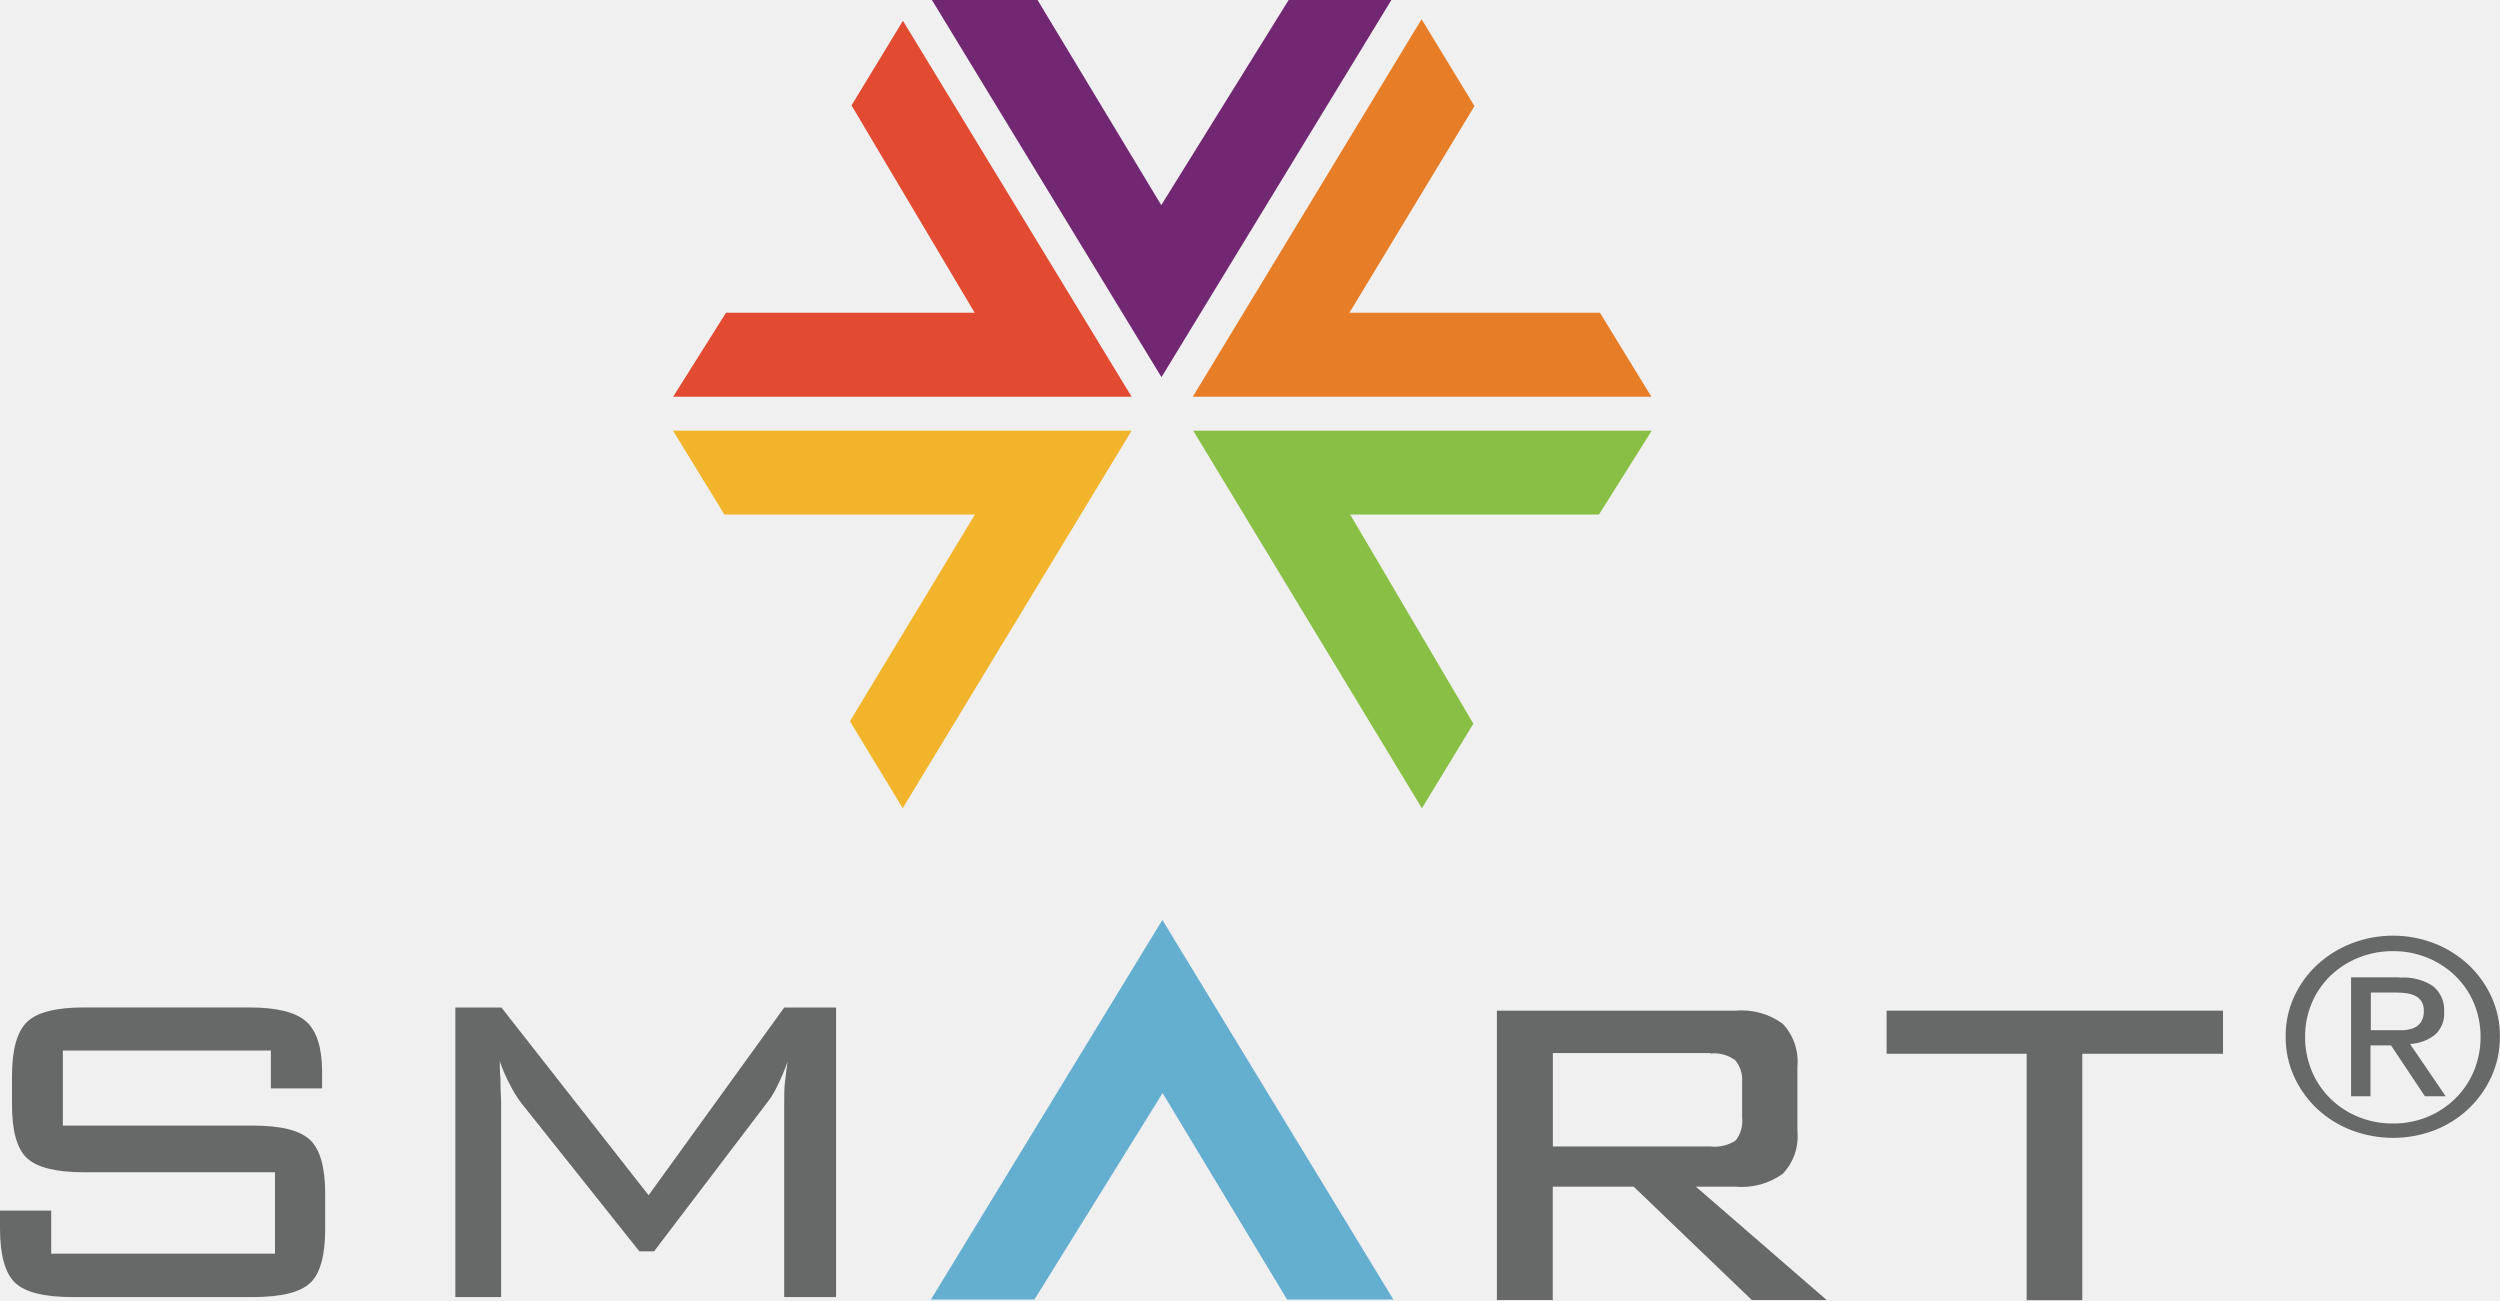
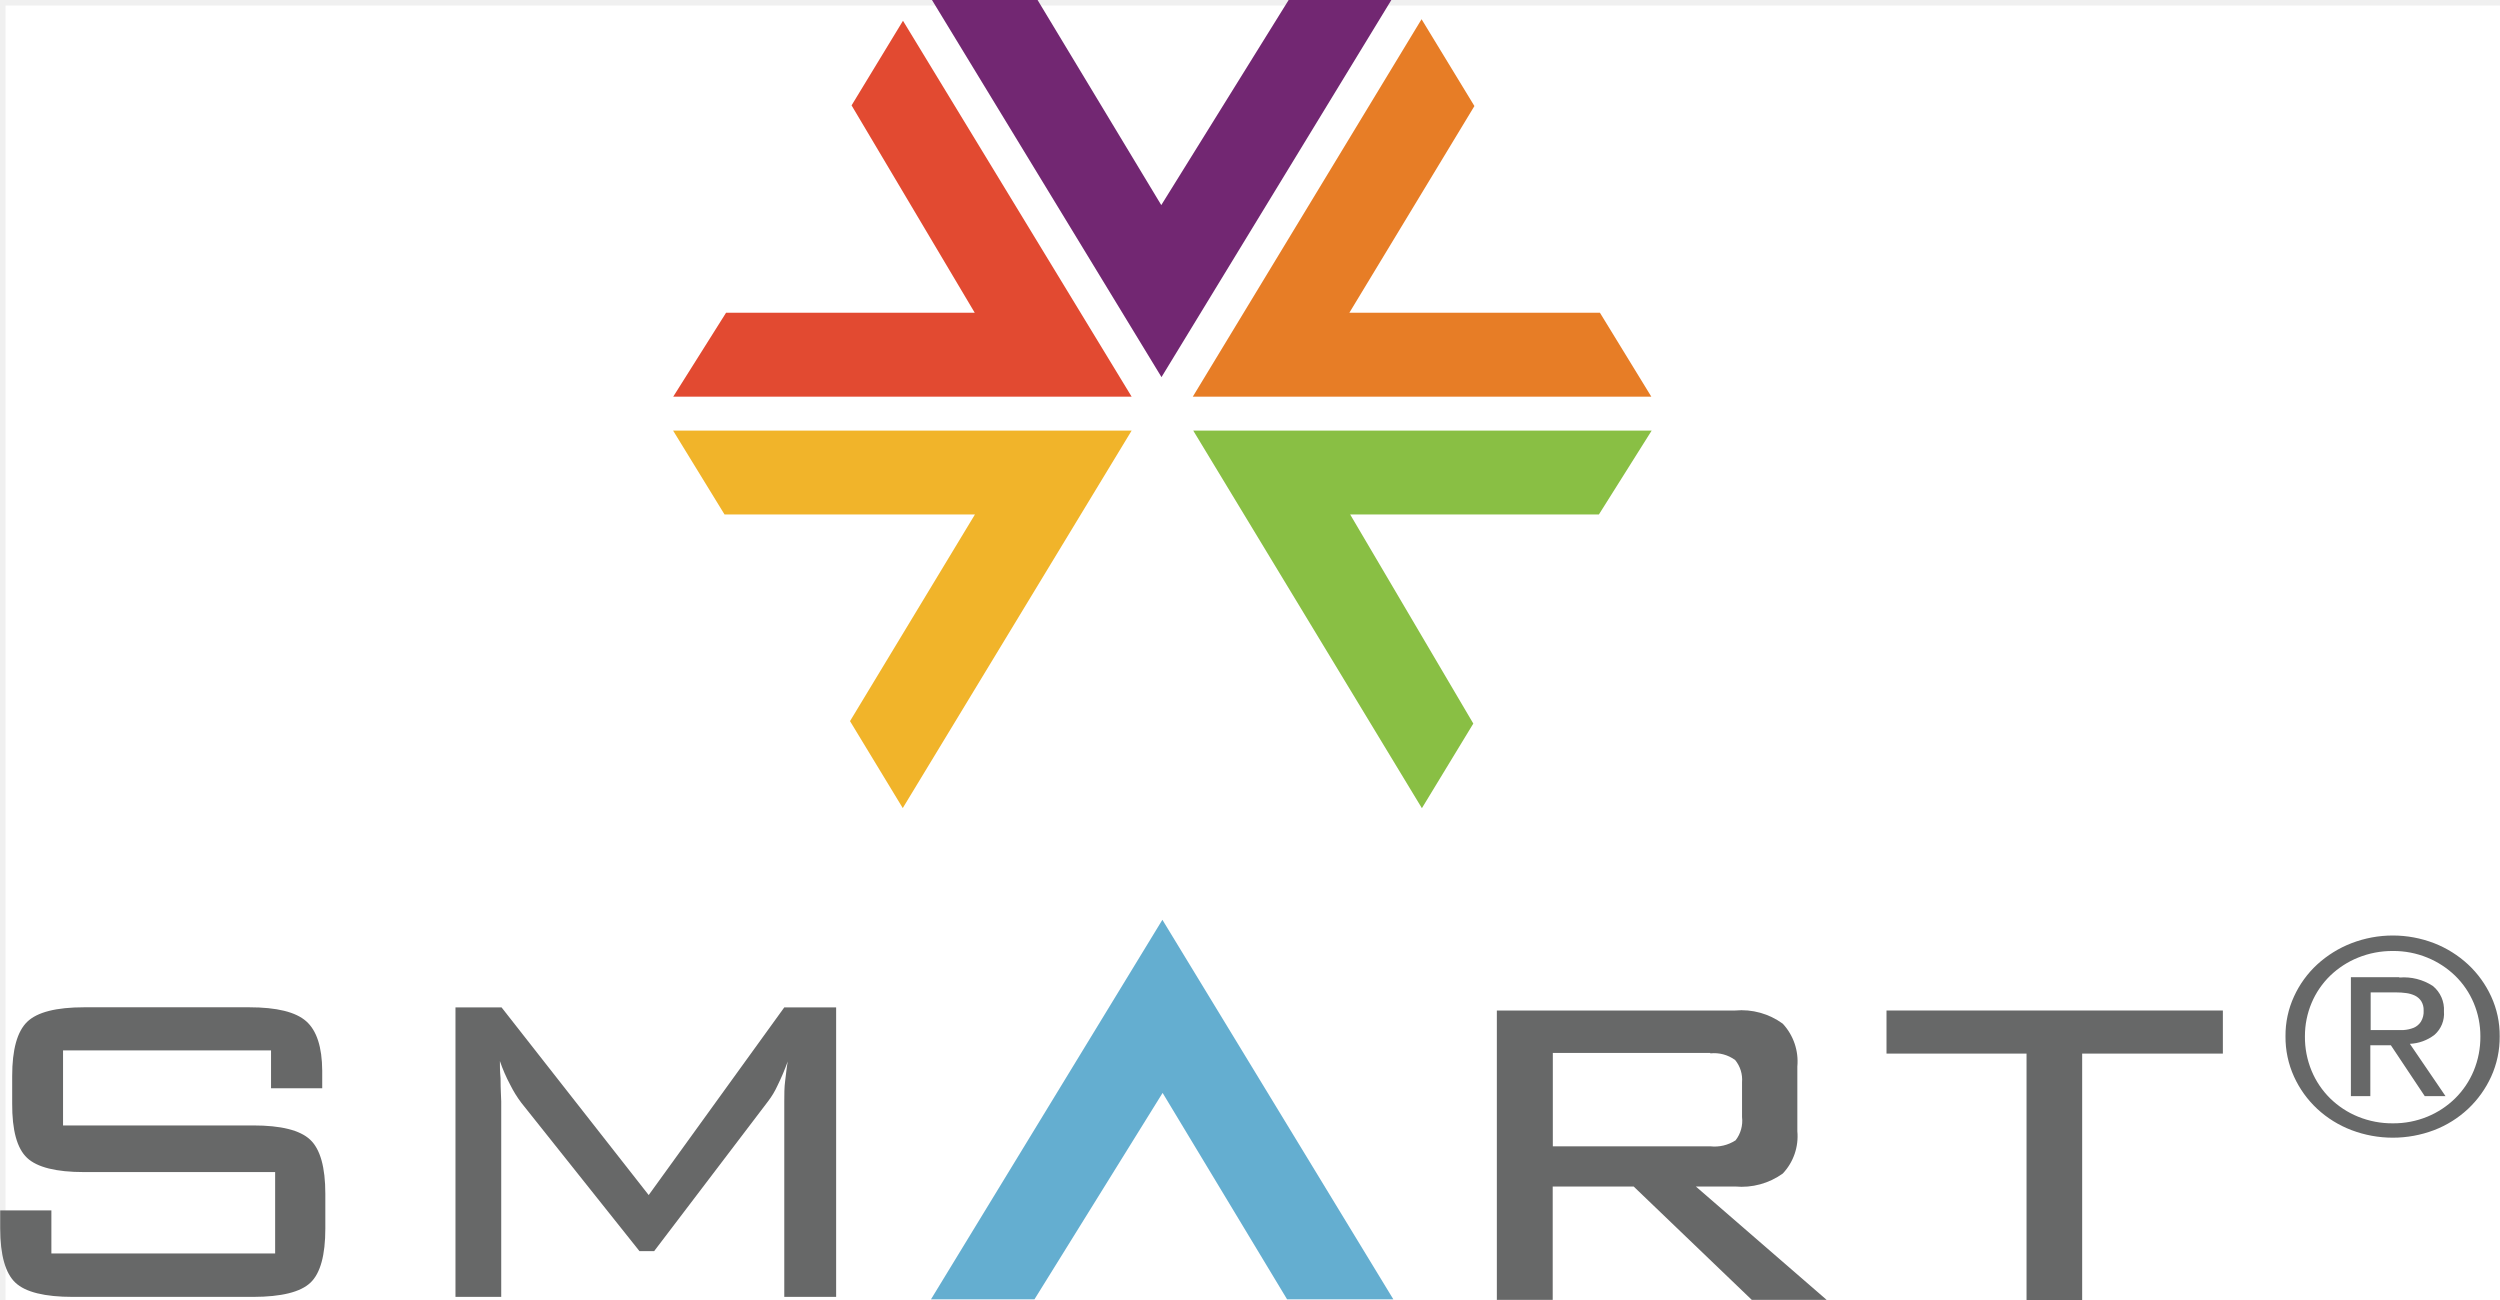
- <svg xmlns="http://www.w3.org/2000/svg" id="Layer_1" data-name="Layer 1" viewBox="0 0 225.1 117.07">
-   <defs>
-     <style>.cls-1{fill:#676868;}.cls-2{fill:#64aed0;}.cls-3{fill:#722772;}.cls-4{fill:#e24a31;}.cls-5{fill:#89bf44;}.cls-6{fill:#e77d26;}.cls-7{fill:#f1b42a;}</style>
-   </defs>
-   <path class="cls-1" d="M24.39,94.59H5.66v6.76H22.79q3.75,0,5.12,1.28t1.37,4.88v3.12q0,3.61-1.34,4.88t-5.15,1.28H6.55q-3.82,0-5.18-1.28T0,110.63L0,109H4.61v3.88H24.76v-7.33H7.56q-3.78,0-5.14-1.28T1.08,99.37V96.9q0-3.57,1.35-4.88t5.14-1.31H22.42q3.72,0,5.14,1.26T29,96.42L29,98H24.39V94.59Z" />
-   <path class="cls-1" d="M45,95.55c0,0.38,0,.9.06,1.56,0,1.08.06,1.77,0.06,2.08v17.6H41V90.72h4.15L58.4,107.62,70.61,90.72h4.67v26.07H70.61V99.19c0-.64,0-1.26.08-1.86s0.13-1.18.23-1.74A20.78,20.78,0,0,1,70,97.76a7.26,7.26,0,0,1-.86,1.43L58.89,112.67H57.57L46.93,99.31a10.22,10.22,0,0,1-1-1.62A14.19,14.19,0,0,1,45,95.55" />
-   <path class="cls-1" d="M134.78,117.07V91h21.46a6.29,6.29,0,0,1,4.29,1.19,5,5,0,0,1,1.31,3.86v5.82a4.89,4.89,0,0,1-1.31,3.81,6.35,6.35,0,0,1-4.29,1.17h-3.54l11.78,10.21h-6.74l-10.64-10.21h-7.29v10.21h-5ZM154,94.82H139.82v8.41H154a3.47,3.47,0,0,0,2.28-.54,2.87,2.87,0,0,0,.58-2.1V97.46a2.79,2.79,0,0,0-.62-2,3.21,3.21,0,0,0-2.24-.6" />
-   <polygon class="cls-1" points="187.49 94.88 187.49 117.07 182.48 117.07 182.48 94.88 169.87 94.88 169.87 91 200.16 91 200.16 94.88 187.49 94.88" />
-   <polygon class="cls-2" points="125.46 117.01 115.89 117.01 104.68 98.42 93.14 117.01 83.82 117.01 104.66 82.83 125.46 117.01" />
-   <polygon class="cls-3" points="83.91 0 93.42 0 104.56 18.47 116.03 0 125.28 0 104.58 33.96 83.91 0" />
-   <polygon class="cls-4" points="60.61 35.72 65.37 28.16 87.76 28.16 76.67 9.49 81.3 1.87 101.89 35.72 60.61 35.72" />
-   <polygon class="cls-5" points="148.72 38.78 143.97 46.33 121.57 46.33 132.66 65.16 128.03 72.78 107.44 38.78 148.72 38.78" />
-   <polygon class="cls-6" points="128 1.73 132.76 9.55 121.5 28.16 144.06 28.16 148.69 35.72 107.4 35.72 128 1.73" />
-   <polygon class="cls-7" points="81.28 72.77 76.53 64.94 87.78 46.33 65.23 46.33 60.6 38.78 101.89 38.78 81.28 72.77" />
-   <path class="cls-1" d="M206.57,89.73a9,9,0,0,1,2.09-2.88,9.8,9.8,0,0,1,3.08-1.91,10.34,10.34,0,0,1,7.45,0,9.69,9.69,0,0,1,3.05,1.91,9.16,9.16,0,0,1,2.08,2.88,8.39,8.39,0,0,1,.77,3.59,8.59,8.59,0,0,1-.77,3.64,9.27,9.27,0,0,1-2.08,2.9,9.39,9.39,0,0,1-3.05,1.91,10.49,10.49,0,0,1-7.45,0,9.5,9.5,0,0,1-3.08-1.91,9.15,9.15,0,0,1-2.09-2.9,8.59,8.59,0,0,1-.77-3.64,8.4,8.4,0,0,1,.77-3.59m1.58,6.7a7.54,7.54,0,0,0,1.67,2.48,7.76,7.76,0,0,0,2.51,1.65,8.14,8.14,0,0,0,3.14.6,8,8,0,0,0,3.11-.6,7.8,7.8,0,0,0,2.5-1.65,7.56,7.56,0,0,0,1.67-2.48,7.91,7.91,0,0,0,.6-3.11,7.69,7.69,0,0,0-.6-3,7.48,7.48,0,0,0-1.67-2.45,7.91,7.91,0,0,0-2.5-1.63,8,8,0,0,0-3.11-.6,8.19,8.19,0,0,0-3.14.6,7.87,7.87,0,0,0-2.51,1.63,7.47,7.47,0,0,0-1.67,2.45,7.69,7.69,0,0,0-.6,3,7.91,7.91,0,0,0,.6,3.11m7.92-8.4a4.78,4.78,0,0,1,3,.76,2.74,2.74,0,0,1,1,2.29,2.53,2.53,0,0,1-.85,2.11A3.92,3.92,0,0,1,217,94l3.21,4.71h-1.87l-3.05-4.58h-1.85v4.58h-1.75V88h4.34Zm-0.77,4.73c0.39,0,.76,0,1.12,0a3,3,0,0,0,.94-0.21A1.45,1.45,0,0,0,218,92a1.72,1.72,0,0,0,.24-1,1.48,1.48,0,0,0-.22-0.85,1.45,1.45,0,0,0-.56-0.49,2.59,2.59,0,0,0-.79-0.23,6.38,6.38,0,0,0-.89-0.06h-2.31v3.39h1.82Z" />
+ <svg xmlns="http://www.w3.org/2000/svg" version="1.1" width="225px" height="117px" viewBox="-0.5 -0.5 225 117" style="background-color: rgb(255, 255, 255);">
+   <defs />
+   <rect fill="#ffffff" width="100%" height="100%" x="0" y="0" />
+   <g>
+     <svg viewBox="0 0 225.1 117.07" data-name="Layer 1" id="svg-image-M8Qi8Q5I6qGpcfgE-5Oe" x="-0.5" y="-0.5" width="225" height="117">
+       <defs>
+         <style>#svg-image-M8Qi8Q5I6qGpcfgE-5Oe .cls-1 { fill: rgb(103, 104, 104); }
+ #svg-image-M8Qi8Q5I6qGpcfgE-5Oe .cls-2 { fill: rgb(100, 174, 208); }
+ #svg-image-M8Qi8Q5I6qGpcfgE-5Oe .cls-3 { fill: rgb(114, 39, 114); }
+ #svg-image-M8Qi8Q5I6qGpcfgE-5Oe .cls-4 { fill: rgb(226, 74, 49); }
+ #svg-image-M8Qi8Q5I6qGpcfgE-5Oe .cls-5 { fill: rgb(137, 191, 68); }
+ #svg-image-M8Qi8Q5I6qGpcfgE-5Oe .cls-6 { fill: rgb(231, 125, 38); }
+ #svg-image-M8Qi8Q5I6qGpcfgE-5Oe .cls-7 { fill: rgb(241, 180, 42); }
+ </style>
+       </defs>
+       <path d="M24.39,94.59H5.66v6.76H22.79q3.75,0,5.12,1.28t1.37,4.88v3.12q0,3.61-1.34,4.88t-5.15,1.28H6.55q-3.82,0-5.18-1.28T0,110.63L0,109H4.61v3.88H24.76v-7.33H7.56q-3.78,0-5.14-1.28T1.08,99.37V96.9q0-3.57,1.35-4.88t5.14-1.31H22.42q3.72,0,5.14,1.26T29,96.42L29,98H24.39V94.59Z" class="cls-1" />
+       <path d="M45,95.55c0,0.38,0,.9.06,1.56,0,1.08.06,1.77,0.06,2.08v17.6H41V90.72h4.15L58.4,107.62,70.61,90.72h4.67v26.07H70.61V99.19c0-.64,0-1.26.08-1.86s0.13-1.18.23-1.74A20.78,20.78,0,0,1,70,97.76a7.26,7.26,0,0,1-.86,1.43L58.89,112.67H57.57L46.93,99.31a10.22,10.22,0,0,1-1-1.62A14.19,14.19,0,0,1,45,95.55" class="cls-1" />
+       <path d="M134.78,117.07V91h21.46a6.29,6.29,0,0,1,4.29,1.19,5,5,0,0,1,1.31,3.86v5.82a4.89,4.89,0,0,1-1.31,3.81,6.35,6.35,0,0,1-4.29,1.17h-3.54l11.78,10.21h-6.74l-10.64-10.21h-7.29v10.21h-5ZM154,94.82H139.82v8.41H154a3.47,3.47,0,0,0,2.28-.54,2.87,2.87,0,0,0,.58-2.1V97.46a2.79,2.79,0,0,0-.62-2,3.21,3.21,0,0,0-2.24-.6" class="cls-1" />
+       <polygon points="187.49 94.88 187.49 117.07 182.48 117.07 182.48 94.88 169.87 94.88 169.87 91 200.16 91 200.16 94.88 187.49 94.88" class="cls-1" />
+       <polygon points="125.46 117.01 115.89 117.01 104.68 98.42 93.14 117.01 83.82 117.01 104.66 82.83 125.46 117.01" class="cls-2" />
+       <polygon points="83.91 0 93.42 0 104.56 18.47 116.03 0 125.28 0 104.58 33.96 83.91 0" class="cls-3" />
+       <polygon points="60.61 35.72 65.37 28.16 87.76 28.16 76.67 9.49 81.3 1.87 101.89 35.72 60.61 35.72" class="cls-4" />
+       <polygon points="148.72 38.78 143.97 46.33 121.57 46.33 132.66 65.16 128.03 72.78 107.44 38.78 148.72 38.78" class="cls-5" />
+       <polygon points="128 1.73 132.76 9.55 121.5 28.16 144.06 28.16 148.69 35.72 107.4 35.72 128 1.73" class="cls-6" />
+       <polygon points="81.28 72.77 76.53 64.94 87.78 46.33 65.23 46.33 60.6 38.78 101.89 38.78 81.28 72.77" class="cls-7" />
+       <path d="M206.57,89.73a9,9,0,0,1,2.09-2.88,9.8,9.8,0,0,1,3.08-1.91,10.34,10.34,0,0,1,7.45,0,9.69,9.69,0,0,1,3.05,1.91,9.16,9.16,0,0,1,2.08,2.88,8.39,8.39,0,0,1,.77,3.59,8.59,8.59,0,0,1-.77,3.64,9.27,9.27,0,0,1-2.08,2.9,9.39,9.39,0,0,1-3.05,1.91,10.49,10.49,0,0,1-7.45,0,9.5,9.5,0,0,1-3.08-1.91,9.15,9.15,0,0,1-2.09-2.9,8.59,8.59,0,0,1-.77-3.64,8.4,8.4,0,0,1,.77-3.59m1.58,6.7a7.54,7.54,0,0,0,1.67,2.48,7.76,7.76,0,0,0,2.51,1.65,8.14,8.14,0,0,0,3.14.6,8,8,0,0,0,3.11-.6,7.8,7.8,0,0,0,2.5-1.65,7.56,7.56,0,0,0,1.67-2.48,7.91,7.91,0,0,0,.6-3.11,7.69,7.69,0,0,0-.6-3,7.48,7.48,0,0,0-1.67-2.45,7.91,7.91,0,0,0-2.5-1.63,8,8,0,0,0-3.11-.6,8.19,8.19,0,0,0-3.14.6,7.87,7.87,0,0,0-2.51,1.63,7.47,7.47,0,0,0-1.67,2.45,7.69,7.69,0,0,0-.6,3,7.91,7.91,0,0,0,.6,3.11m7.92-8.4a4.78,4.78,0,0,1,3,.76,2.74,2.74,0,0,1,1,2.29,2.53,2.53,0,0,1-.85,2.11A3.92,3.92,0,0,1,217,94l3.21,4.71h-1.87l-3.05-4.58h-1.85v4.58h-1.75V88h4.34Zm-0.77,4.73c0.39,0,.76,0,1.12,0a3,3,0,0,0,.94-0.21A1.45,1.45,0,0,0,218,92a1.72,1.72,0,0,0,.24-1,1.48,1.48,0,0,0-.22-0.85,1.45,1.45,0,0,0-.56-0.49,2.59,2.59,0,0,0-.79-0.23,6.38,6.38,0,0,0-.89-0.06h-2.31v3.39h1.82Z" class="cls-1" />
+     </svg>
+   </g>
</svg>
